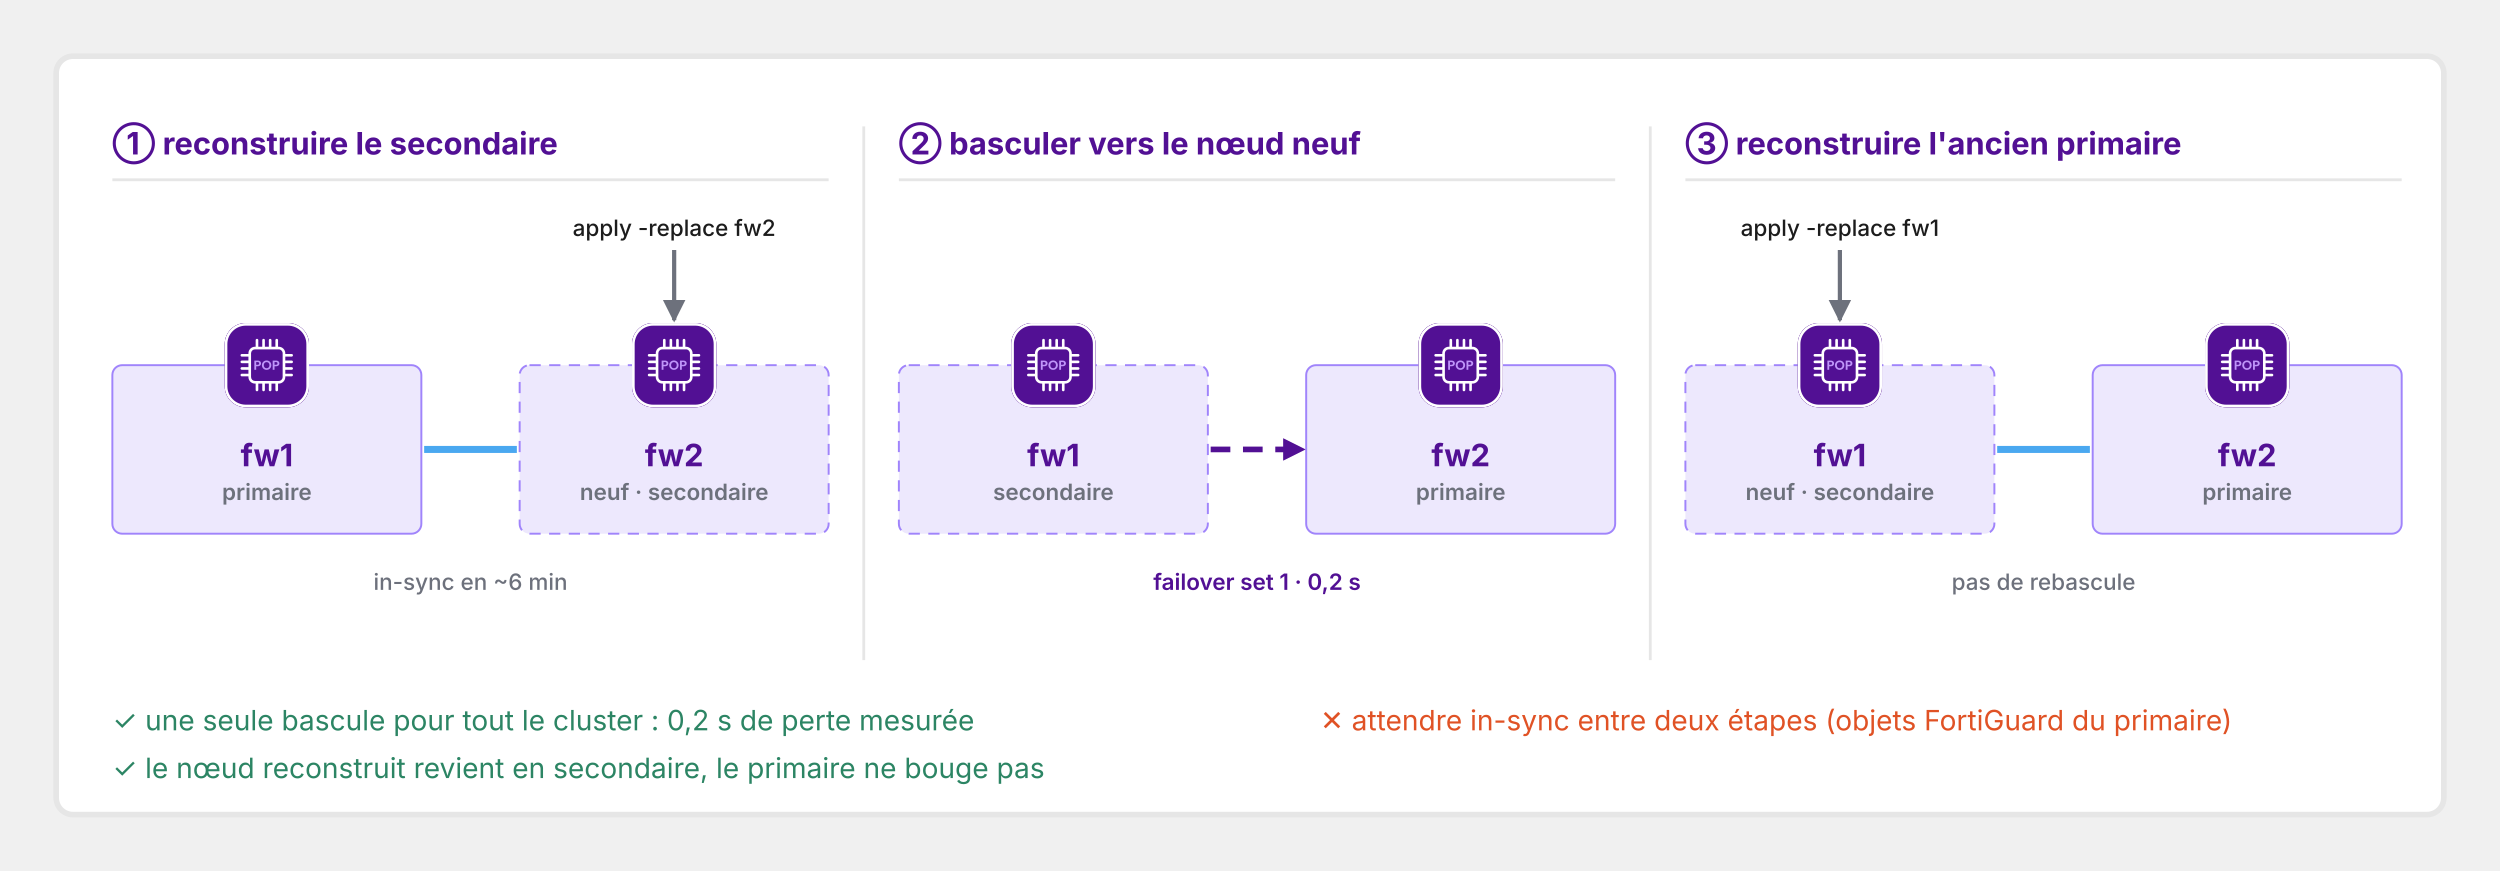
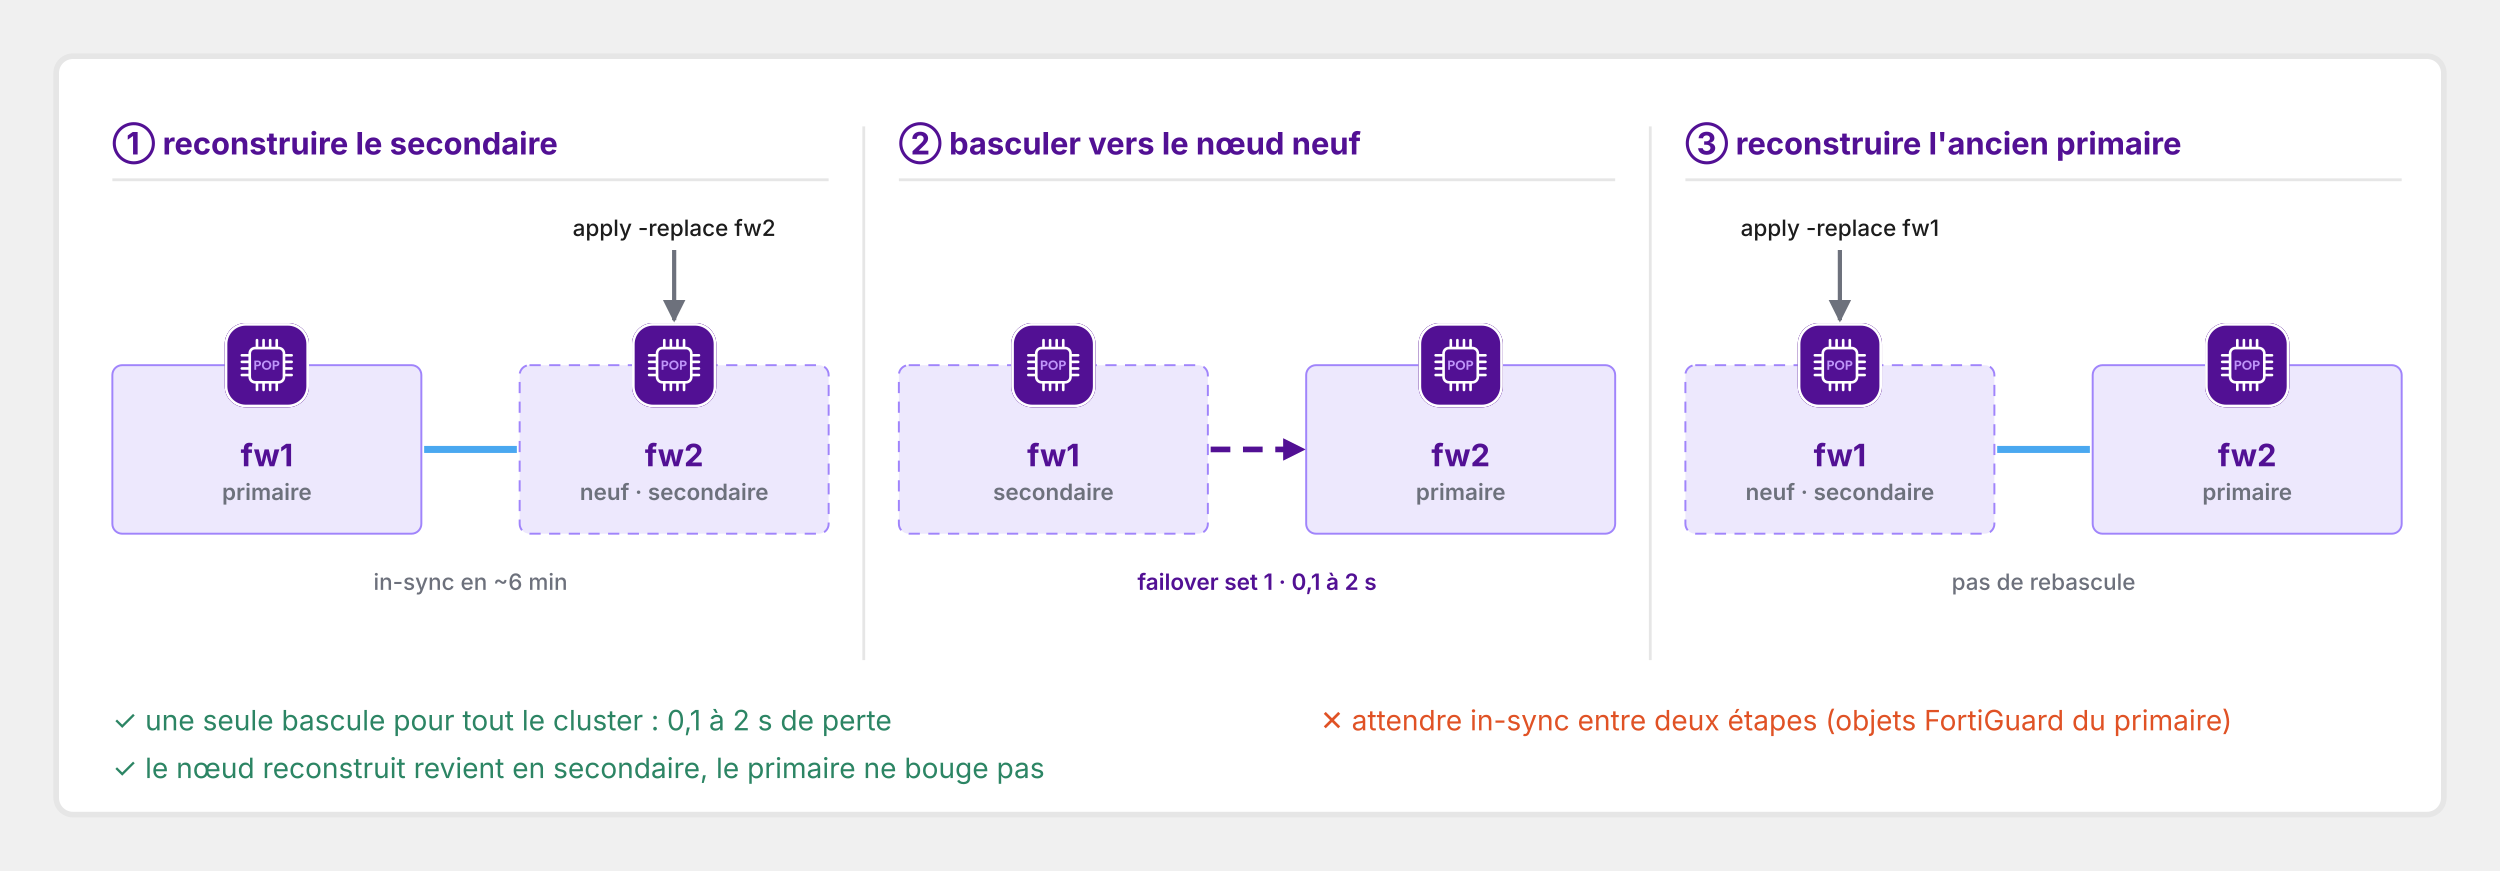
<svg xmlns="http://www.w3.org/2000/svg" width="1780" height="620" viewBox="0 0 1780 620" fill="none" role="img" aria-label="Mise à jour en production : on reconstruit le secondaire, on bascule vers lui, puis on reconstruit l'ancien primaire, qui revient en secondaire.">
  <defs>
    <symbol id="i-fw" viewBox="1045 123 60 60">
      <path d="M1045 138C1045 129.716 1051.72 123 1060 123H1090C1098.28 123 1105 129.716 1105 138V168C1105 176.284 1098.28 183 1090 183H1060C1051.72 183 1045 176.284 1045 168V138Z" fill="#521094" />
      <path d="M1090 124.875H1060C1052.75 124.875 1046.88 130.751 1046.88 138V168C1046.88 175.249 1052.75 181.125 1060 181.125H1090C1097.25 181.125 1103.13 175.249 1103.13 168V138C1103.13 130.751 1097.25 124.875 1090 124.875ZM1060 123C1051.72 123 1045 129.716 1045 138V168C1045 176.284 1051.72 183 1060 183H1090C1098.28 183 1105 176.284 1105 168V138C1105 129.716 1098.28 123 1090 123H1060Z" fill-rule="evenodd" clip-rule="evenodd" fill="#521094" />
      <path d="M1090 124.875H1060C1052.75 124.875 1046.88 130.751 1046.88 138V168C1046.88 175.249 1052.75 181.125 1060 181.125H1090C1097.25 181.125 1103.13 175.249 1103.13 168V138C1103.13 130.751 1097.25 124.875 1090 124.875ZM1060 123C1051.72 123 1045 129.716 1045 138V168C1045 176.284 1051.72 183 1060 183H1090C1098.28 183 1105 176.284 1105 168V138C1105 129.716 1098.28 123 1090 123H1060Z" fill-rule="evenodd" clip-rule="evenodd" fill="white" />
      <path d="M1068.9 135.078C1068.85 134.612 1068.45 134.25 1067.97 134.25C1067.45 134.25 1067.03 134.67 1067.03 135.188V139.875H1066.56C1063.97 139.875 1061.88 141.974 1061.88 144.563V145.031H1057.19L1057.08 145.038C1056.61 145.092 1056.25 145.488 1056.25 145.969C1056.25 146.487 1056.67 146.906 1057.19 146.906H1061.88V149.719H1057.19L1057.08 149.725C1056.61 149.779 1056.25 150.175 1056.25 150.656C1056.25 151.174 1056.67 151.594 1057.19 151.594H1061.88V154.406H1057.19L1057.08 154.413C1056.61 154.467 1056.25 154.863 1056.25 155.344C1056.25 155.862 1056.67 156.281 1057.19 156.281H1061.88V159.094H1057.19L1057.08 159.1C1056.61 159.154 1056.25 159.55 1056.25 160.031C1056.25 160.549 1056.67 160.969 1057.19 160.969H1061.88V161.438C1061.88 164.026 1063.97 166.125 1066.56 166.125H1067.03V170.652L1067.04 170.761C1067.09 171.227 1067.49 171.589 1067.97 171.589C1068.49 171.589 1068.91 171.169 1068.91 170.652V166.125H1071.72V170.652L1071.73 170.761C1071.78 171.227 1072.18 171.589 1072.66 171.589C1073.17 171.589 1073.59 171.169 1073.59 170.652V166.125H1076.41V170.652L1076.41 170.761C1076.47 171.227 1076.86 171.589 1077.34 171.589C1077.86 171.589 1078.28 171.169 1078.28 170.652V166.125H1081.09V170.652L1081.1 170.761C1081.15 171.227 1081.55 171.589 1082.03 171.589C1082.55 171.589 1082.97 171.169 1082.97 170.652V166.125H1083.44C1086.03 166.125 1088.13 164.026 1088.13 161.438V160.969H1092.65L1092.76 160.962C1093.23 160.908 1093.59 160.512 1093.59 160.031C1093.59 159.513 1093.17 159.094 1092.65 159.094H1088.13V156.281H1092.65L1092.76 156.275C1093.23 156.221 1093.59 155.825 1093.59 155.344C1093.59 154.826 1093.17 154.406 1092.65 154.406H1088.13V151.594H1092.65L1092.76 151.587C1093.23 151.533 1093.59 151.137 1093.59 150.656C1093.59 150.138 1093.17 149.719 1092.65 149.719H1088.13V146.906H1092.65L1092.76 146.9C1093.23 146.846 1093.59 146.45 1093.59 145.969C1093.59 145.451 1093.17 145.031 1092.65 145.031H1088.13V144.563C1088.13 141.974 1086.03 139.875 1083.44 139.875H1082.97V135.188L1082.96 135.078C1082.91 134.612 1082.51 134.25 1082.03 134.25C1081.51 134.25 1081.09 134.67 1081.09 135.188V139.875H1078.28V135.188L1078.27 135.078C1078.22 134.612 1077.82 134.25 1077.34 134.25C1076.83 134.25 1076.41 134.67 1076.41 135.188V139.875H1073.59V135.188L1073.59 135.078C1073.53 134.612 1073.14 134.25 1072.66 134.25C1072.14 134.25 1071.72 134.67 1071.72 135.188V139.875H1068.91V135.188L1068.9 135.078ZM1086.25 145.969V144.563C1086.25 143.065 1085.08 141.84 1083.6 141.755L1083.44 141.75H1066.56C1065.06 141.75 1063.84 142.921 1063.75 144.397L1063.75 144.563V161.438C1063.75 162.935 1064.92 164.16 1066.4 164.245L1066.56 164.25H1067.97H1072.66H1077.34H1082.03H1083.44C1084.94 164.25 1086.16 163.079 1086.25 161.603L1086.25 161.438V160.031V155.344V150.656V145.969Z" fill-rule="evenodd" clip-rule="evenodd" fill="white" />
      <path d="M1070.86 151.768C1070.86 152.118 1070.77 152.446 1070.6 152.753C1070.44 153.059 1070.18 153.306 1069.83 153.493C1069.48 153.681 1069.03 153.774 1068.5 153.774H1067.4V156.287H1066.09V149.743H1068.5C1069 149.743 1069.43 149.831 1069.79 150.006C1070.15 150.181 1070.41 150.421 1070.59 150.728C1070.77 151.034 1070.86 151.381 1070.86 151.768ZM1068.44 152.715C1068.8 152.715 1069.07 152.634 1069.25 152.471C1069.42 152.303 1069.51 152.068 1069.51 151.768C1069.51 151.131 1069.15 150.812 1068.44 150.812H1067.4V152.715H1068.44Z" fill="#BF95F9" />
      <path d="M1074.83 156.353C1074.21 156.353 1073.65 156.209 1073.14 155.921C1072.63 155.634 1072.22 155.237 1071.92 154.731C1071.62 154.218 1071.47 153.64 1071.47 152.996C1071.47 152.359 1071.62 151.787 1071.92 151.281C1072.22 150.768 1072.63 150.368 1073.14 150.081C1073.65 149.793 1074.21 149.649 1074.83 149.649C1075.45 149.649 1076.01 149.793 1076.51 150.081C1077.03 150.368 1077.43 150.768 1077.72 151.281C1078.02 151.787 1078.17 152.359 1078.17 152.996C1078.17 153.64 1078.02 154.218 1077.72 154.731C1077.43 155.237 1077.03 155.634 1076.51 155.921C1076 156.209 1075.44 156.353 1074.83 156.353ZM1074.83 155.181C1075.22 155.181 1075.57 155.093 1075.87 154.918C1076.17 154.737 1076.4 154.481 1076.57 154.149C1076.74 153.818 1076.82 153.434 1076.82 152.996C1076.82 152.559 1076.74 152.178 1076.57 151.853C1076.4 151.521 1076.17 151.268 1075.87 151.093C1075.57 150.918 1075.22 150.831 1074.83 150.831C1074.43 150.831 1074.08 150.918 1073.78 151.093C1073.48 151.268 1073.24 151.521 1073.07 151.853C1072.91 152.178 1072.82 152.559 1072.82 152.996C1072.82 153.434 1072.91 153.818 1073.07 154.149C1073.24 154.481 1073.48 154.737 1073.78 154.918C1074.08 155.093 1074.43 155.181 1074.83 155.181Z" fill="#BF95F9" />
      <path d="M1083.92 151.768C1083.92 152.118 1083.84 152.446 1083.67 152.753C1083.51 153.059 1083.25 153.306 1082.89 153.493C1082.54 153.681 1082.1 153.774 1081.56 153.774H1080.46V156.287H1079.15V149.743H1081.56C1082.07 149.743 1082.5 149.831 1082.85 150.006C1083.21 150.181 1083.48 150.421 1083.65 150.728C1083.83 151.034 1083.92 151.381 1083.92 151.768ZM1081.5 152.715C1081.87 152.715 1082.13 152.634 1082.31 152.471C1082.48 152.303 1082.57 152.068 1082.57 151.768C1082.57 151.131 1082.22 150.812 1081.5 150.812H1080.46V152.715H1081.5Z" fill="#BF95F9" />
    </symbol>
    <symbol id="i-pgw" viewBox="510 179 50 50">
      <path d="M510 191.5C510 184.596 515.596 179 522.5 179H547.5C554.404 179 560 184.596 560 191.5V216.5C560 223.404 554.404 229 547.5 229H522.5C515.596 229 510 223.404 510 216.5V191.5Z" fill="#521094" />
      <path d="M547.5 180.562H522.5C516.459 180.562 511.562 185.459 511.562 191.5V216.5C511.562 222.541 516.459 227.437 522.5 227.437H547.5C553.541 227.437 558.437 222.541 558.437 216.5V191.5C558.437 185.459 553.541 180.562 547.5 180.562ZM522.5 179C515.596 179 510 184.596 510 191.5V216.5C510 223.404 515.596 229 522.5 229H547.5C554.404 229 560 223.404 560 216.5V191.5C560 184.596 554.404 179 547.5 179H522.5Z" fill-rule="evenodd" clip-rule="evenodd" fill="#521094" />
      <path d="M547.5 180.562H522.5C516.459 180.562 511.562 185.459 511.562 191.5V216.5C511.562 222.541 516.459 227.437 522.5 227.437H547.5C553.541 227.437 558.437 222.541 558.437 216.5V191.5C558.437 185.459 553.541 180.562 547.5 180.562ZM522.5 179C515.596 179 510 184.596 510 191.5V216.5C510 223.404 515.596 229 522.5 229H547.5C554.404 229 560 223.404 560 216.5V191.5C560 184.596 554.404 179 547.5 179H522.5Z" fill-rule="evenodd" clip-rule="evenodd" fill="white" />
      <path d="M534.219 199.312V188.48H535.782V199.312H534.219ZM547.993 195.238L539.474 200.416L540.285 201.751L548.804 196.573L547.993 195.238ZM539.445 207.349L540.19 205.976L548.914 210.709L548.169 212.082L539.445 207.349ZM534.219 219.532V208.687H535.782V219.532H534.219Z" fill-rule="evenodd" clip-rule="evenodd" fill="#BF95F9" />
      <path d="M535 182.906C533.274 182.906 531.875 184.305 531.875 186.031C531.875 187.705 533.191 189.071 534.844 189.152L535 189.156C535.873 189.156 536.663 188.798 537.23 188.221L547.533 194.169C547.511 194.318 547.5 194.47 547.5 194.625C547.5 196.058 548.465 197.266 549.78 197.634V209.584C548.465 209.953 547.5 211.161 547.5 212.594C547.5 212.994 547.575 213.376 547.712 213.727L537.23 219.779C536.697 219.236 535.967 218.887 535.156 218.848L535 218.844C533.274 218.844 531.875 220.243 531.875 221.969C531.875 223.642 533.191 225.009 534.844 225.09L535 225.094C536.726 225.094 538.125 223.695 538.125 221.969C538.125 221.679 538.086 221.398 538.012 221.132L548.632 215.001C549.135 215.418 549.772 215.681 550.469 215.715L550.625 215.719C552.351 215.719 553.75 214.32 553.75 212.594C553.75 211.115 552.723 209.876 551.343 209.552V197.667C552.723 197.343 553.75 196.104 553.75 194.625C553.75 192.951 552.434 191.585 550.781 191.504L550.625 191.5C549.616 191.5 548.719 191.978 548.148 192.72L538.012 186.868C538.086 186.602 538.125 186.321 538.125 186.031C538.125 184.358 536.809 182.991 535.156 182.91L535 182.906ZM536.563 221.969C536.563 221.106 535.863 220.406 535 220.406C534.137 220.406 533.438 221.106 533.438 221.969C533.438 222.832 534.137 223.531 535 223.531C535.863 223.531 536.563 222.832 536.563 221.969ZM552.188 212.594C552.188 211.731 551.488 211.031 550.625 211.031C549.762 211.031 549.063 211.731 549.063 212.594C549.063 213.457 549.762 214.156 550.625 214.156C551.488 214.156 552.188 213.457 552.188 212.594ZM552.188 194.625C552.188 193.762 551.488 193.062 550.625 193.062C549.762 193.062 549.063 193.762 549.063 194.625C549.063 195.488 549.762 196.187 550.625 196.187C551.488 196.187 552.188 195.488 552.188 194.625ZM536.563 186.031C536.563 185.168 535.863 184.469 535 184.469C534.137 184.469 533.438 185.168 533.438 186.031C533.438 186.894 534.137 187.594 535 187.594C535.863 187.594 536.563 186.894 536.563 186.031ZM529.531 199.312C529.531 198.881 529.881 198.531 530.313 198.531H539.688C540.119 198.531 540.469 198.881 540.469 199.312V208.687C540.469 209.119 540.119 209.469 539.688 209.469H530.313C529.881 209.469 529.531 209.119 529.531 208.687V204.781H519.135L522.509 207.817L522.573 207.882C522.832 208.175 522.835 208.623 522.567 208.921C522.279 209.241 521.785 209.267 521.464 208.979L516.731 204.721C516.448 204.604 516.25 204.325 516.25 204C516.25 203.72 516.398 203.474 516.619 203.336L521.464 198.978L521.535 198.921C521.854 198.695 522.299 198.739 522.567 199.037L522.624 199.108C522.851 199.427 522.807 199.872 522.509 200.14L519.087 203.219H529.531V199.312ZM531.094 200.094V204V207.906H538.906V200.094H531.094Z" fill-rule="evenodd" clip-rule="evenodd" fill="white" />
    </symbol>
    <marker id="a-grey" viewBox="0 0 10 10" refX="9" refY="5" markerWidth="16" markerHeight="16" markerUnits="userSpaceOnUse" orient="auto-start-reverse">
      <path d="M0 0L10 5L0 10z" fill="#6D717C" />
    </marker>
    <marker id="a-purple" viewBox="0 0 10 10" refX="9" refY="5" markerWidth="16" markerHeight="16" markerUnits="userSpaceOnUse" orient="auto-start-reverse">
      <path d="M0 0L10 5L0 10z" fill="#521094" />
    </marker>
  </defs>
  <rect x="40" y="40" width="1700" height="540" rx="12" fill="white" stroke="#E6E6E6" stroke-width="4" />
  <text x="80" y="110" font-family="Inter, 'Helvetica Neue', Helvetica, Arial, sans-serif" font-size="22" font-weight="700" fill="#521094" text-anchor="start">① reconstruire le secondaire</text>
  <line x1="80" y1="128" x2="590" y2="128" stroke="#E6E6E6" stroke-width="2" />
  <rect x="80" y="260" width="220" height="120" rx="7" fill="#EDE8FD" stroke="#A084FB" stroke-width="1.4" />
  <text x="190.0" y="332.0" font-family="Inter, 'Helvetica Neue', Helvetica, Arial, sans-serif" font-size="22" font-weight="700" fill="#521094" text-anchor="middle">fw1</text>
  <text x="190.0" y="356.0" font-family="Inter, 'Helvetica Neue', Helvetica, Arial, sans-serif" font-size="16" font-weight="600" fill="#6D717C" text-anchor="middle">primaire</text>
  <use href="#i-fw" x="160.0" y="230" width="60" height="60" />
  <rect x="370" y="260" width="220" height="120" rx="7" fill="#EDE8FD" stroke="#A084FB" stroke-width="1.4" stroke-dasharray="8 6" />
  <text x="480.0" y="332.0" font-family="Inter, 'Helvetica Neue', Helvetica, Arial, sans-serif" font-size="22" font-weight="700" fill="#521094" text-anchor="middle">fw2</text>
  <text x="480.0" y="356.0" font-family="Inter, 'Helvetica Neue', Helvetica, Arial, sans-serif" font-size="16" font-weight="600" fill="#6D717C" text-anchor="middle">neuf · secondaire</text>
  <use href="#i-fw" x="450.0" y="230" width="60" height="60" />
  <path d="M480 172 L480 228" stroke="#6D717C" stroke-width="3" fill="none" stroke-linejoin="round" marker-end="url(#a-grey)" />
  <rect x="402" y="152" width="156" height="26" fill="white" />
  <text x="480" y="168" font-family="Inter, 'Helvetica Neue', Helvetica, Arial, sans-serif" font-size="16" font-weight="500" fill="#1C1C1C" text-anchor="middle">apply -replace fw2</text>
  <line x1="302" y1="320" x2="368" y2="320" stroke="#4AA8F0" stroke-width="5" />
  <text x="335" y="420" font-family="Inter, 'Helvetica Neue', Helvetica, Arial, sans-serif" font-size="16" font-weight="500" fill="#6D717C" text-anchor="middle">in-sync en ~6 min</text>
  <text x="640" y="110" font-family="Inter, 'Helvetica Neue', Helvetica, Arial, sans-serif" font-size="22" font-weight="700" fill="#521094" text-anchor="start">② basculer vers le nœud neuf</text>
  <line x1="640" y1="128" x2="1150" y2="128" stroke="#E6E6E6" stroke-width="2" />
  <line x1="615" y1="90" x2="615" y2="470" stroke="#E6E6E6" stroke-width="2" />
  <rect x="640" y="260" width="220" height="120" rx="7" fill="#EDE8FD" stroke="#A084FB" stroke-width="1.4" stroke-dasharray="8 6" />
  <text x="750.0" y="332.0" font-family="Inter, 'Helvetica Neue', Helvetica, Arial, sans-serif" font-size="22" font-weight="700" fill="#521094" text-anchor="middle">fw1</text>
  <text x="750.0" y="356.0" font-family="Inter, 'Helvetica Neue', Helvetica, Arial, sans-serif" font-size="16" font-weight="600" fill="#6D717C" text-anchor="middle">secondaire</text>
  <use href="#i-fw" x="720.0" y="230" width="60" height="60" />
  <rect x="930" y="260" width="220" height="120" rx="7" fill="#EDE8FD" stroke="#A084FB" stroke-width="1.4" />
  <text x="1040.0" y="332.0" font-family="Inter, 'Helvetica Neue', Helvetica, Arial, sans-serif" font-size="22" font-weight="700" fill="#521094" text-anchor="middle">fw2</text>
  <text x="1040.0" y="356.0" font-family="Inter, 'Helvetica Neue', Helvetica, Arial, sans-serif" font-size="16" font-weight="600" fill="#6D717C" text-anchor="middle">primaire</text>
  <use href="#i-fw" x="1010.0" y="230" width="60" height="60" />
  <path d="M862 320 L928 320" stroke="#521094" stroke-width="4" fill="none" stroke-linejoin="round" stroke-dasharray="14 9" marker-end="url(#a-purple)" />
-   <text x="895" y="420" font-family="Inter, 'Helvetica Neue', Helvetica, Arial, sans-serif" font-size="16" font-weight="600" fill="#521094" text-anchor="middle">failover set 1 · 0,2 s</text>
+   <text x="895" y="420" font-family="Inter, 'Helvetica Neue', Helvetica, Arial, sans-serif" font-size="16" font-weight="600" fill="#521094" text-anchor="middle">failover set 1 · 0,1 à 2 s</text>
  <text x="1200" y="110" font-family="Inter, 'Helvetica Neue', Helvetica, Arial, sans-serif" font-size="22" font-weight="700" fill="#521094" text-anchor="start">③ reconstruire l'ancien primaire</text>
  <line x1="1200" y1="128" x2="1710" y2="128" stroke="#E6E6E6" stroke-width="2" />
  <line x1="1175" y1="90" x2="1175" y2="470" stroke="#E6E6E6" stroke-width="2" />
  <rect x="1200" y="260" width="220" height="120" rx="7" fill="#EDE8FD" stroke="#A084FB" stroke-width="1.4" stroke-dasharray="8 6" />
  <text x="1310.0" y="332.0" font-family="Inter, 'Helvetica Neue', Helvetica, Arial, sans-serif" font-size="22" font-weight="700" fill="#521094" text-anchor="middle">fw1</text>
  <text x="1310.0" y="356.0" font-family="Inter, 'Helvetica Neue', Helvetica, Arial, sans-serif" font-size="16" font-weight="600" fill="#6D717C" text-anchor="middle">neuf · secondaire</text>
  <use href="#i-fw" x="1280.0" y="230" width="60" height="60" />
  <rect x="1490" y="260" width="220" height="120" rx="7" fill="#EDE8FD" stroke="#A084FB" stroke-width="1.4" />
  <text x="1600.0" y="332.0" font-family="Inter, 'Helvetica Neue', Helvetica, Arial, sans-serif" font-size="22" font-weight="700" fill="#521094" text-anchor="middle">fw2</text>
  <text x="1600.0" y="356.0" font-family="Inter, 'Helvetica Neue', Helvetica, Arial, sans-serif" font-size="16" font-weight="600" fill="#6D717C" text-anchor="middle">primaire</text>
  <use href="#i-fw" x="1570.0" y="230" width="60" height="60" />
  <path d="M1310 172 L1310 228" stroke="#6D717C" stroke-width="3" fill="none" stroke-linejoin="round" marker-end="url(#a-grey)" />
  <rect x="1232" y="152" width="156" height="26" fill="white" />
  <text x="1310" y="168" font-family="Inter, 'Helvetica Neue', Helvetica, Arial, sans-serif" font-size="16" font-weight="500" fill="#1C1C1C" text-anchor="middle">apply -replace fw1</text>
  <line x1="1422" y1="320" x2="1488" y2="320" stroke="#4AA8F0" stroke-width="5" />
  <text x="1455" y="420" font-family="Inter, 'Helvetica Neue', Helvetica, Arial, sans-serif" font-size="16" font-weight="500" fill="#6D717C" text-anchor="middle">pas de rebascule</text>
-   <text x="80" y="520" font-family="Inter, 'Helvetica Neue', Helvetica, Arial, sans-serif" font-size="20" font-weight="400" fill="#2C8564" text-anchor="start">✓ une seule bascule pour tout le cluster : 0,2 s de perte mesurée</text>
+   <text x="80" y="520" font-family="Inter, 'Helvetica Neue', Helvetica, Arial, sans-serif" font-size="20" font-weight="400" fill="#2C8564" text-anchor="start">✓ une seule bascule pour tout le cluster : 0,1 à 2 s de perte</text>
  <text x="80" y="554" font-family="Inter, 'Helvetica Neue', Helvetica, Arial, sans-serif" font-size="20" font-weight="400" fill="#2C8564" text-anchor="start">✓ le nœud reconstruit revient en secondaire, le primaire ne bouge pas</text>
  <text x="940" y="520" font-family="Inter, 'Helvetica Neue', Helvetica, Arial, sans-serif" font-size="20" font-weight="400" fill="#E05225" text-anchor="start">✕ attendre in-sync entre deux étapes (objets FortiGuard du primaire)</text>
</svg>
